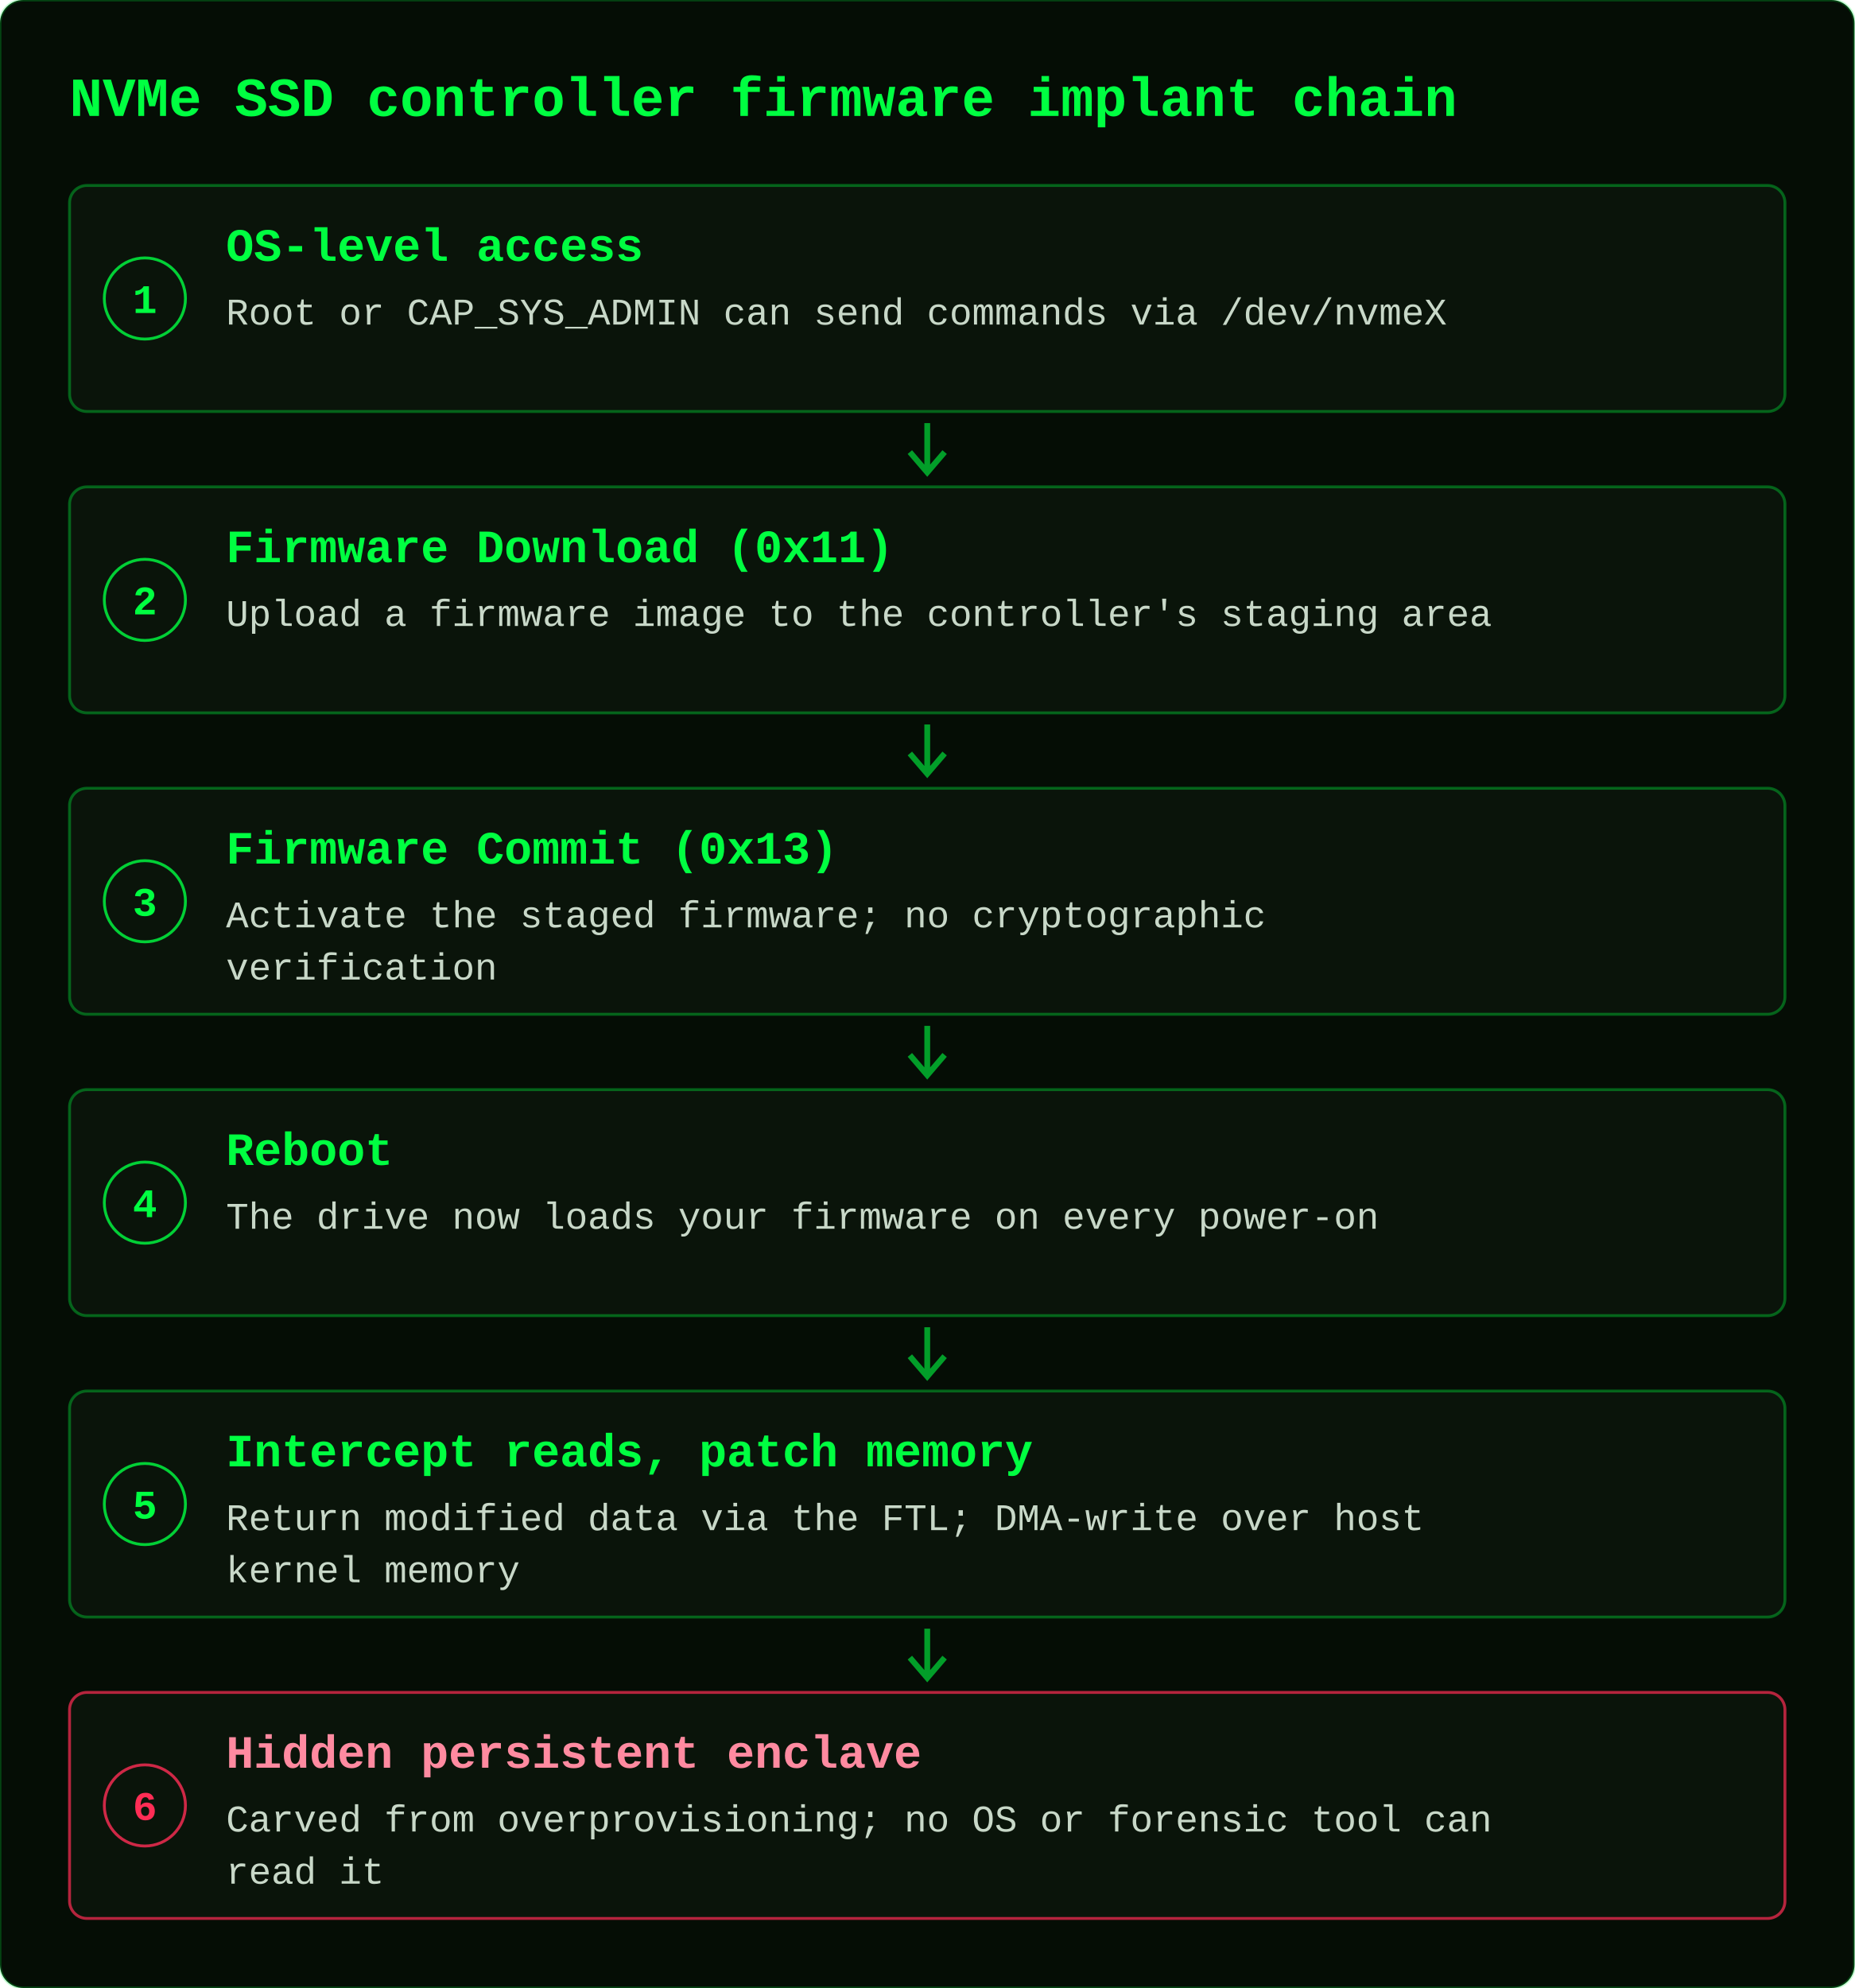
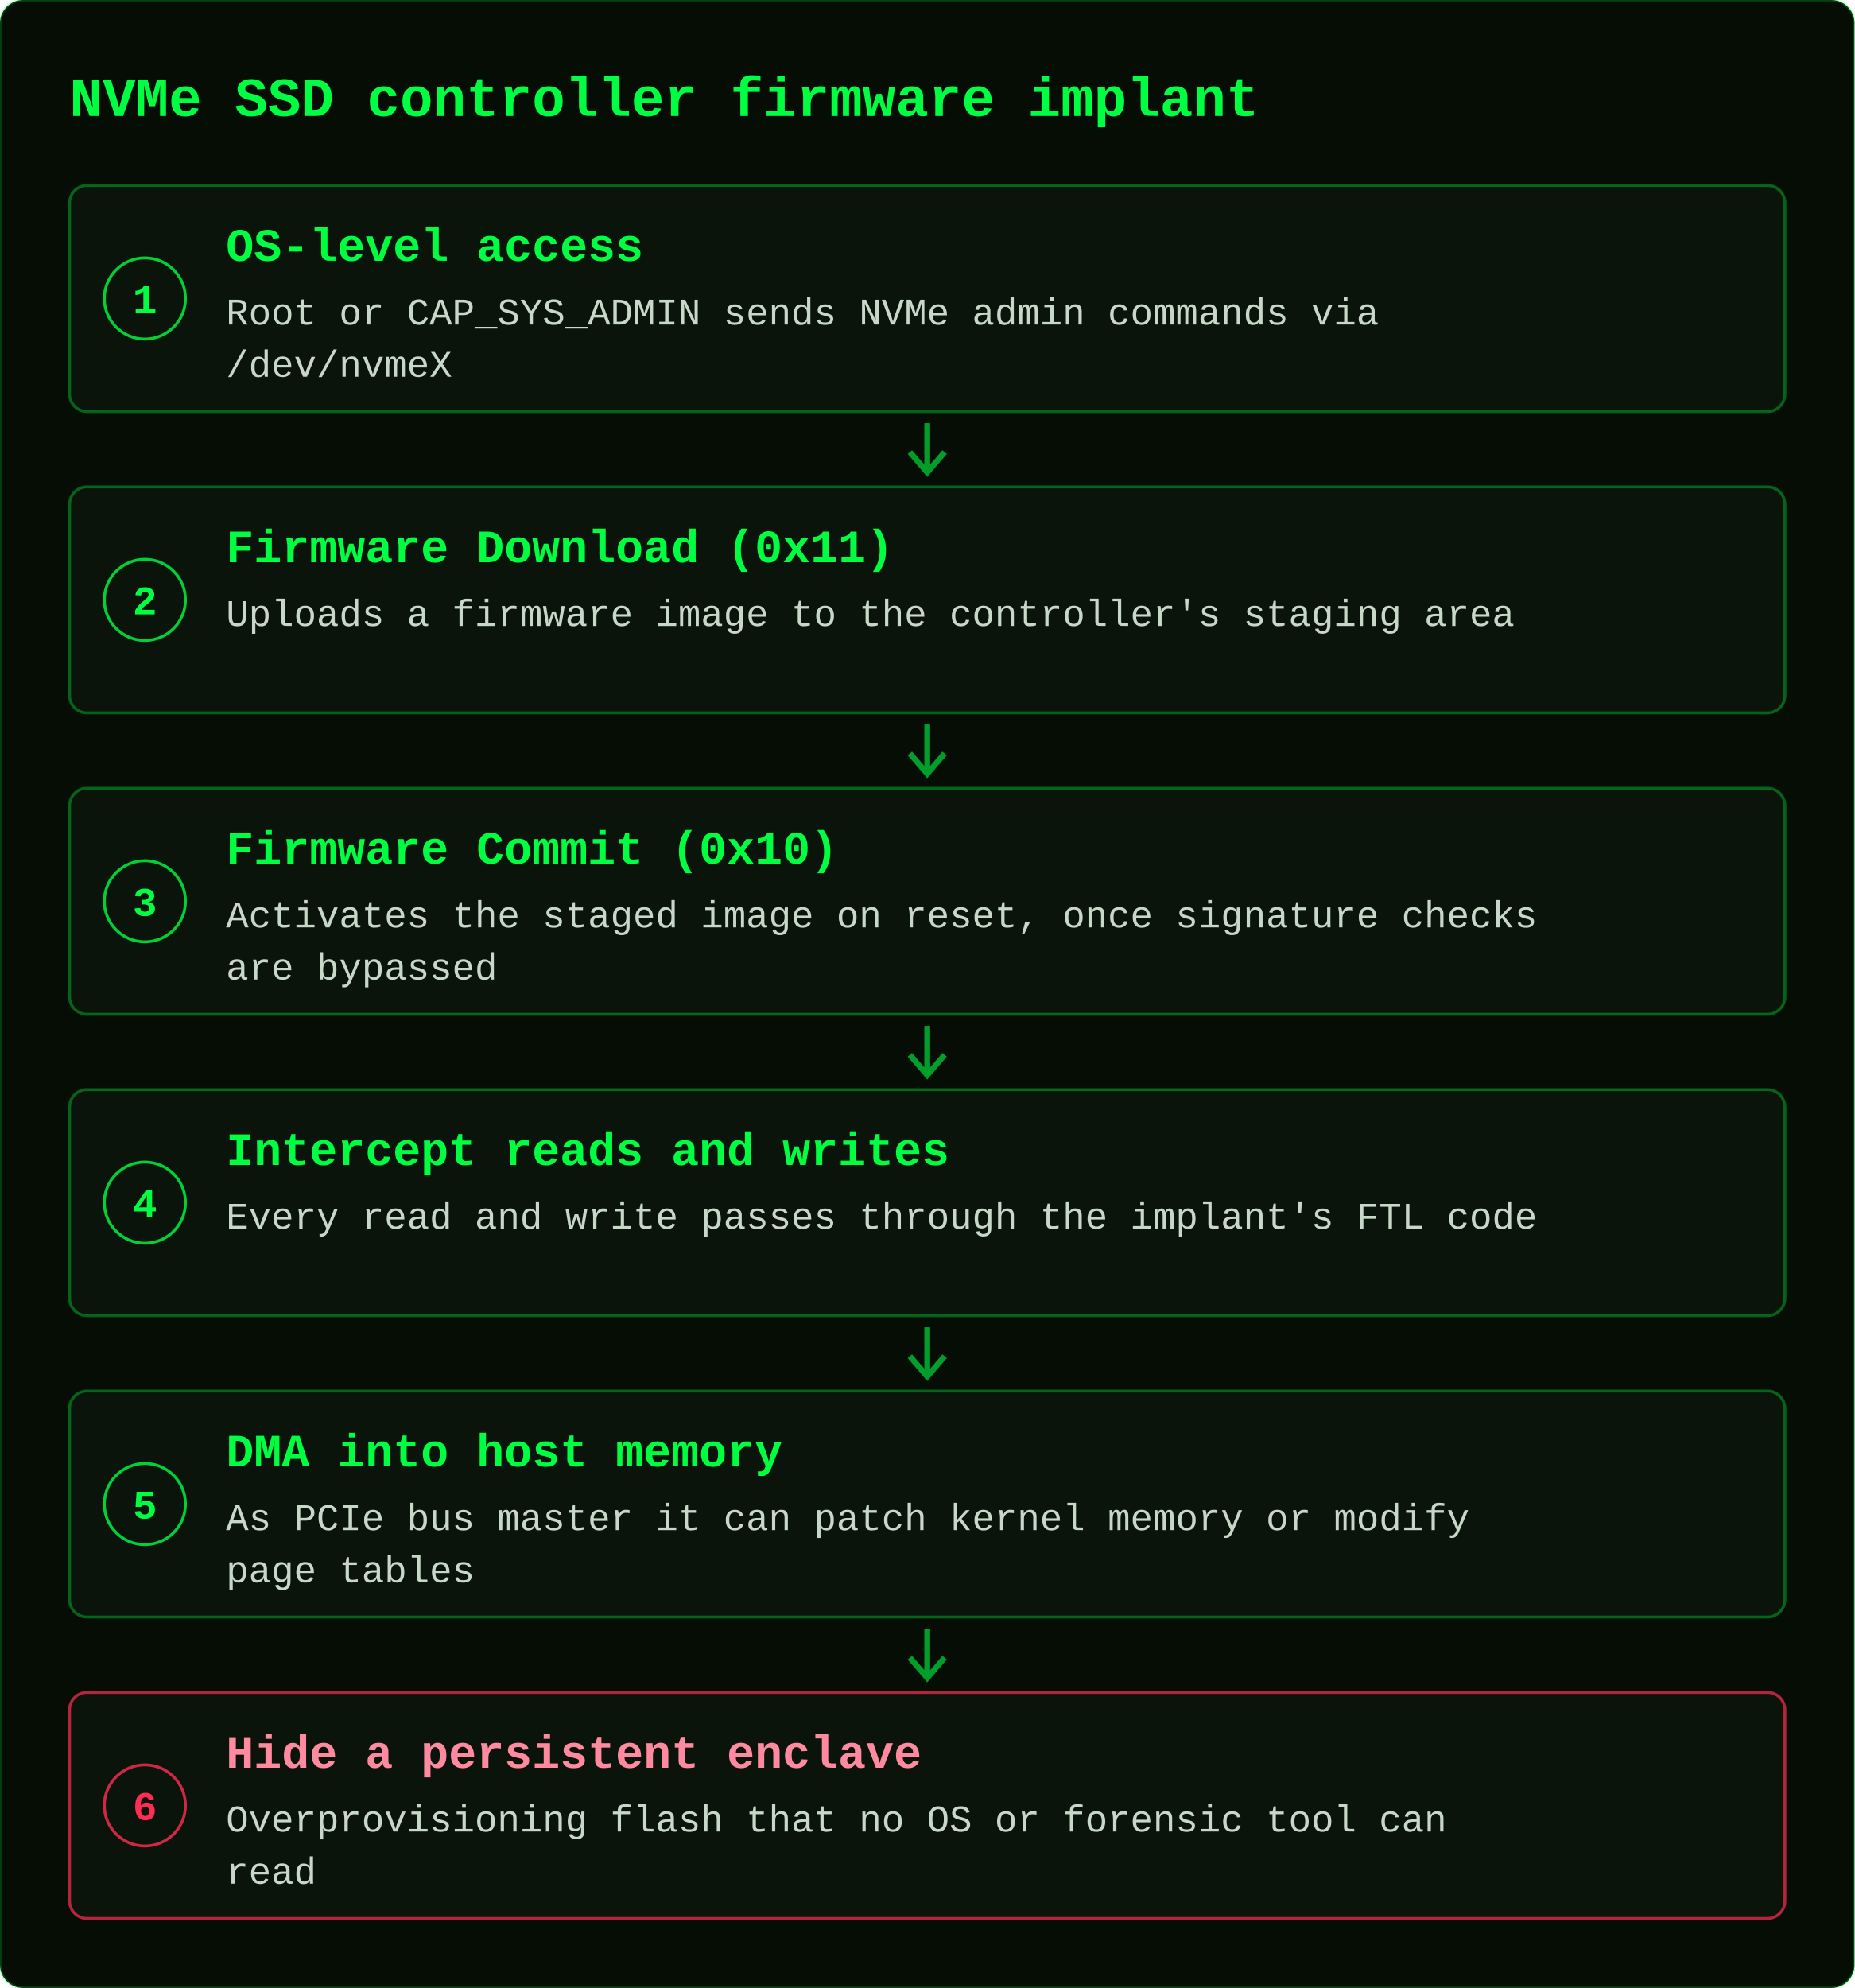
- <svg xmlns="http://www.w3.org/2000/svg" width="640" height="686" viewBox="0 0 640 686" role="img" aria-label="Diagram of an NVMe firmware implant, from OS-level firmware download and commit to read interception, host DMA and a hidden enclave.">
+ <svg xmlns="http://www.w3.org/2000/svg" width="640" height="686" viewBox="0 0 640 686" role="img" aria-label="Six-step diagram of an NVMe controller firmware implant, from OS-level firmware download and commit to read interception, host DMA and a hidden enclave.">
  <rect width="640" height="686" rx="8" fill="#050d05" stroke="#00ff41" stroke-opacity="0.22" />
  <g font-family="JetBrains Mono, Fira Code, Courier New, monospace">
-     <text x="24" y="40" fill="#00ff41" font-size="19" font-weight="700">NVMe SSD controller firmware implant chain</text>
+     <text x="24" y="40" fill="#00ff41" font-size="19" font-weight="700">NVMe SSD controller firmware implant</text>
    <rect x="24" y="64" width="592" height="78" rx="6" fill="#0a140a" stroke="#00ff41" stroke-opacity="0.35" />
    <circle cx="50" cy="103.0" r="14" fill="none" stroke="#00ff41" stroke-opacity="0.8" />
    <text x="50" y="108.0" fill="#00ff41" font-size="14" font-weight="700" text-anchor="middle">1</text>
    <text x="78" y="90" fill="#00ff41" font-size="16" font-weight="700">OS-level access</text>
-     <text x="78" y="112" fill="#c8d8c8" font-size="13">Root or CAP_SYS_ADMIN can send commands via /dev/nvmeX</text>
+     <text x="78" y="112" fill="#c8d8c8" font-size="13">Root or CAP_SYS_ADMIN sends NVMe admin commands via</text>
+     <text x="78" y="130" fill="#c8d8c8" font-size="13">/dev/nvmeX</text>
    <path d="M320.0 146 V162 M314.0 156 L320.0 163 L326.0 156" stroke="#00ff41" stroke-opacity="0.6" stroke-width="2" fill="none" />
    <rect x="24" y="168" width="592" height="78" rx="6" fill="#0a140a" stroke="#00ff41" stroke-opacity="0.35" />
    <circle cx="50" cy="207.0" r="14" fill="none" stroke="#00ff41" stroke-opacity="0.8" />
    <text x="50" y="212.0" fill="#00ff41" font-size="14" font-weight="700" text-anchor="middle">2</text>
    <text x="78" y="194" fill="#00ff41" font-size="16" font-weight="700">Firmware Download (0x11)</text>
-     <text x="78" y="216" fill="#c8d8c8" font-size="13">Upload a firmware image to the controller's staging area</text>
+     <text x="78" y="216" fill="#c8d8c8" font-size="13">Uploads a firmware image to the controller's staging area</text>
    <path d="M320.0 250 V266 M314.0 260 L320.0 267 L326.0 260" stroke="#00ff41" stroke-opacity="0.6" stroke-width="2" fill="none" />
    <rect x="24" y="272" width="592" height="78" rx="6" fill="#0a140a" stroke="#00ff41" stroke-opacity="0.35" />
    <circle cx="50" cy="311.0" r="14" fill="none" stroke="#00ff41" stroke-opacity="0.8" />
    <text x="50" y="316.0" fill="#00ff41" font-size="14" font-weight="700" text-anchor="middle">3</text>
-     <text x="78" y="298" fill="#00ff41" font-size="16" font-weight="700">Firmware Commit (0x13)</text>
-     <text x="78" y="320" fill="#c8d8c8" font-size="13">Activate the staged firmware; no cryptographic</text>
-     <text x="78" y="338" fill="#c8d8c8" font-size="13">verification</text>
+     <text x="78" y="298" fill="#00ff41" font-size="16" font-weight="700">Firmware Commit (0x10)</text>
+     <text x="78" y="320" fill="#c8d8c8" font-size="13">Activates the staged image on reset, once signature checks</text>
+     <text x="78" y="338" fill="#c8d8c8" font-size="13">are bypassed</text>
    <path d="M320.0 354 V370 M314.0 364 L320.0 371 L326.0 364" stroke="#00ff41" stroke-opacity="0.6" stroke-width="2" fill="none" />
    <rect x="24" y="376" width="592" height="78" rx="6" fill="#0a140a" stroke="#00ff41" stroke-opacity="0.35" />
    <circle cx="50" cy="415.0" r="14" fill="none" stroke="#00ff41" stroke-opacity="0.8" />
    <text x="50" y="420.0" fill="#00ff41" font-size="14" font-weight="700" text-anchor="middle">4</text>
-     <text x="78" y="402" fill="#00ff41" font-size="16" font-weight="700">Reboot</text>
-     <text x="78" y="424" fill="#c8d8c8" font-size="13">The drive now loads your firmware on every power-on</text>
+     <text x="78" y="402" fill="#00ff41" font-size="16" font-weight="700">Intercept reads and writes</text>
+     <text x="78" y="424" fill="#c8d8c8" font-size="13">Every read and write passes through the implant's FTL code</text>
    <path d="M320.0 458 V474 M314.0 468 L320.0 475 L326.0 468" stroke="#00ff41" stroke-opacity="0.6" stroke-width="2" fill="none" />
    <rect x="24" y="480" width="592" height="78" rx="6" fill="#0a140a" stroke="#00ff41" stroke-opacity="0.35" />
    <circle cx="50" cy="519.0" r="14" fill="none" stroke="#00ff41" stroke-opacity="0.8" />
    <text x="50" y="524.0" fill="#00ff41" font-size="14" font-weight="700" text-anchor="middle">5</text>
-     <text x="78" y="506" fill="#00ff41" font-size="16" font-weight="700">Intercept reads, patch memory</text>
-     <text x="78" y="528" fill="#c8d8c8" font-size="13">Return modified data via the FTL; DMA-write over host</text>
-     <text x="78" y="546" fill="#c8d8c8" font-size="13">kernel memory</text>
+     <text x="78" y="506" fill="#00ff41" font-size="16" font-weight="700">DMA into host memory</text>
+     <text x="78" y="528" fill="#c8d8c8" font-size="13">As PCIe bus master it can patch kernel memory or modify</text>
+     <text x="78" y="546" fill="#c8d8c8" font-size="13">page tables</text>
    <path d="M320.0 562 V578 M314.0 572 L320.0 579 L326.0 572" stroke="#00ff41" stroke-opacity="0.6" stroke-width="2" fill="none" />
    <rect x="24" y="584" width="592" height="78" rx="6" fill="#0a140a" stroke="#ff2d55" stroke-opacity="0.7" />
    <circle cx="50" cy="623.0" r="14" fill="none" stroke="#ff2d55" stroke-opacity="0.8" />
    <text x="50" y="628.0" fill="#ff2d55" font-size="14" font-weight="700" text-anchor="middle">6</text>
-     <text x="78" y="610" fill="#ff8aa0" font-size="16" font-weight="700">Hidden persistent enclave</text>
-     <text x="78" y="632" fill="#c8d8c8" font-size="13">Carved from overprovisioning; no OS or forensic tool can</text>
-     <text x="78" y="650" fill="#c8d8c8" font-size="13">read it</text>
+     <text x="78" y="610" fill="#ff8aa0" font-size="16" font-weight="700">Hide a persistent enclave</text>
+     <text x="78" y="632" fill="#c8d8c8" font-size="13">Overprovisioning flash that no OS or forensic tool can</text>
+     <text x="78" y="650" fill="#c8d8c8" font-size="13">read</text>
  </g>
</svg>
